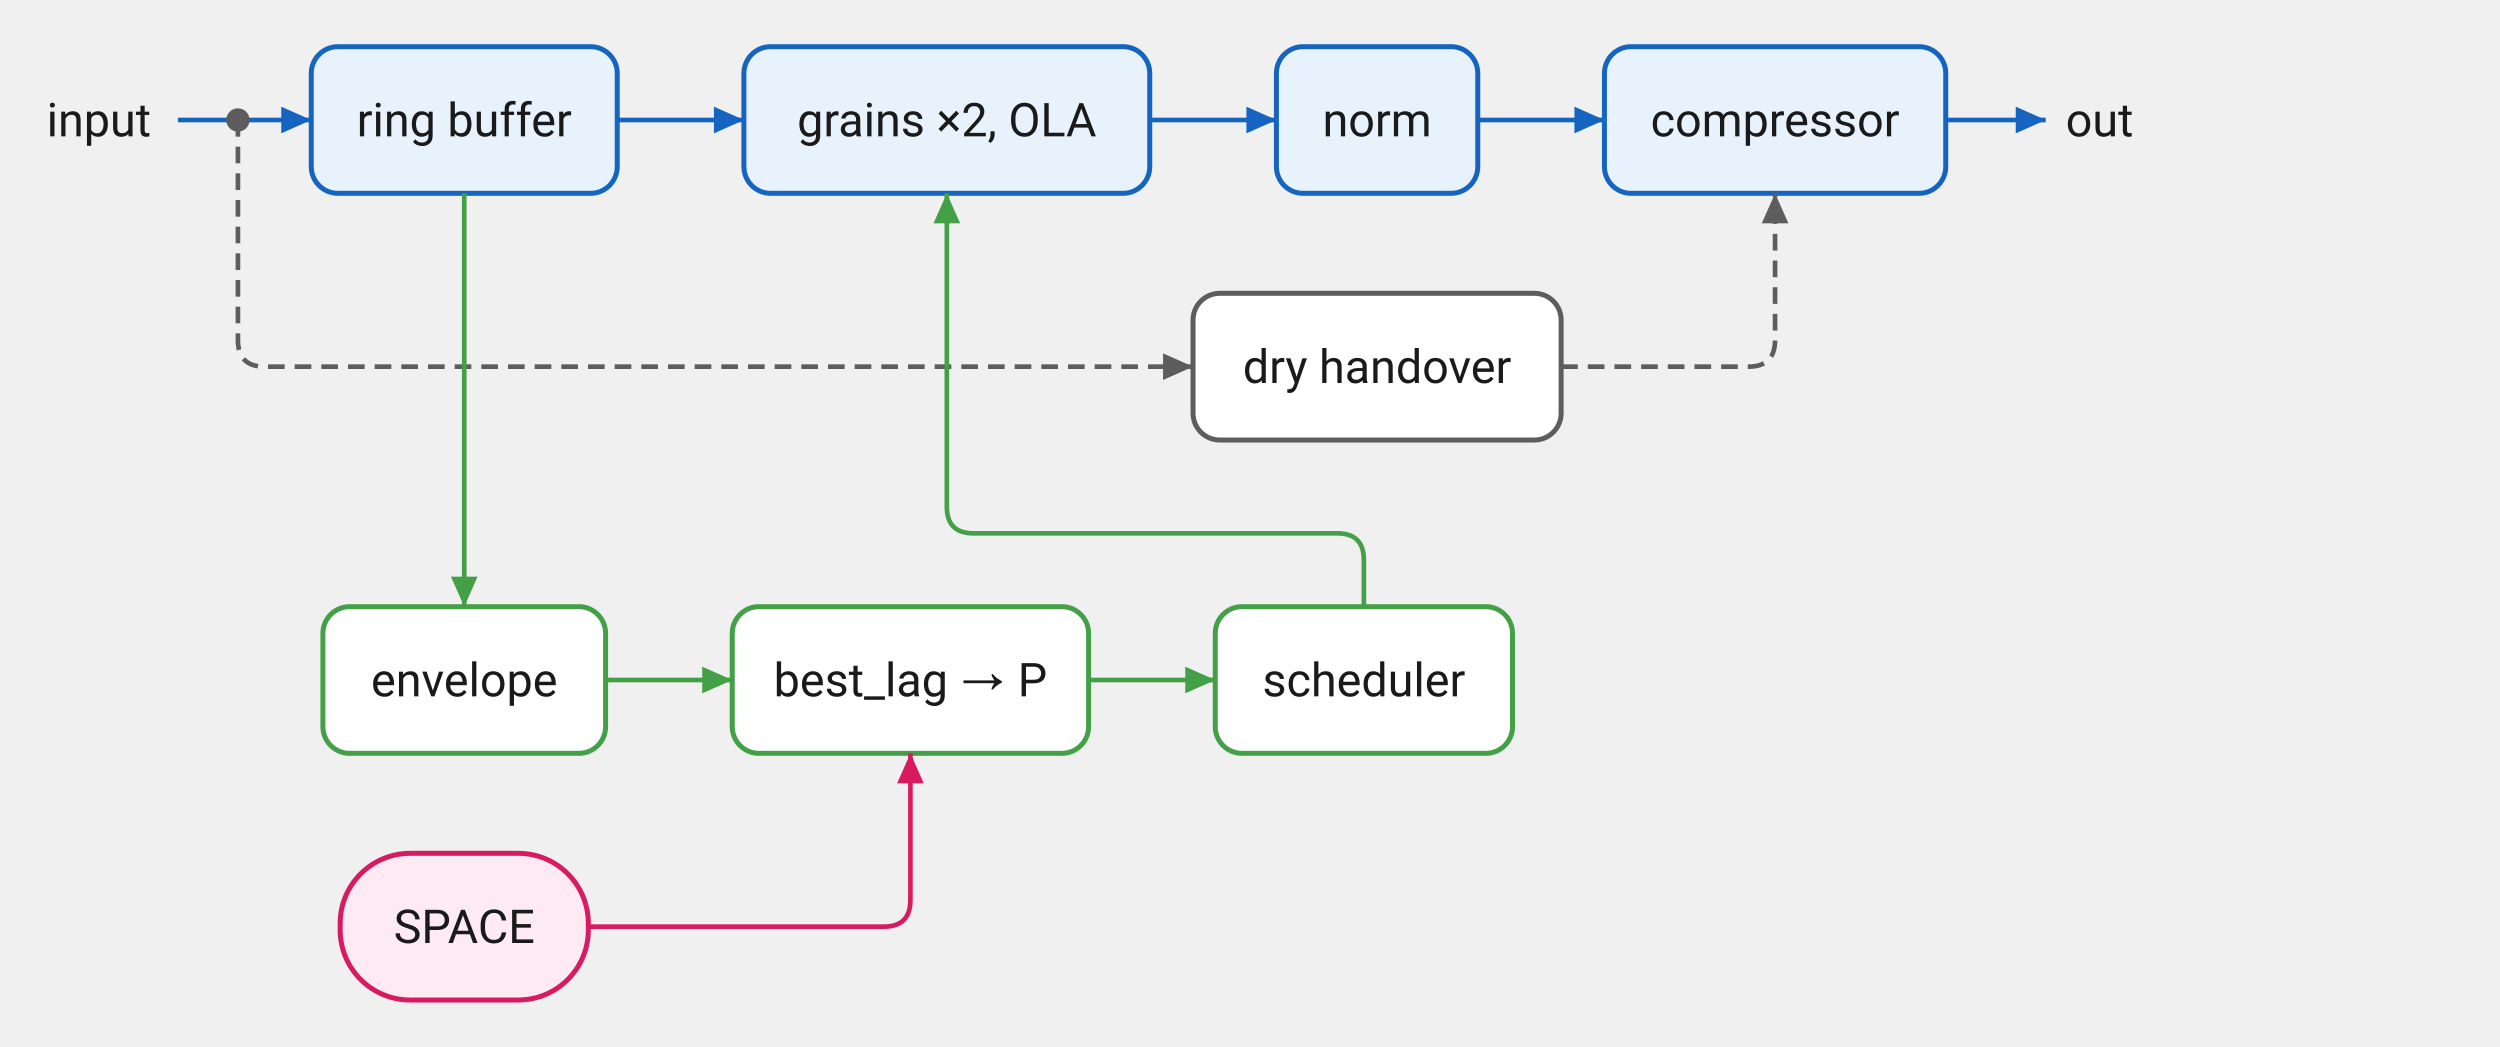
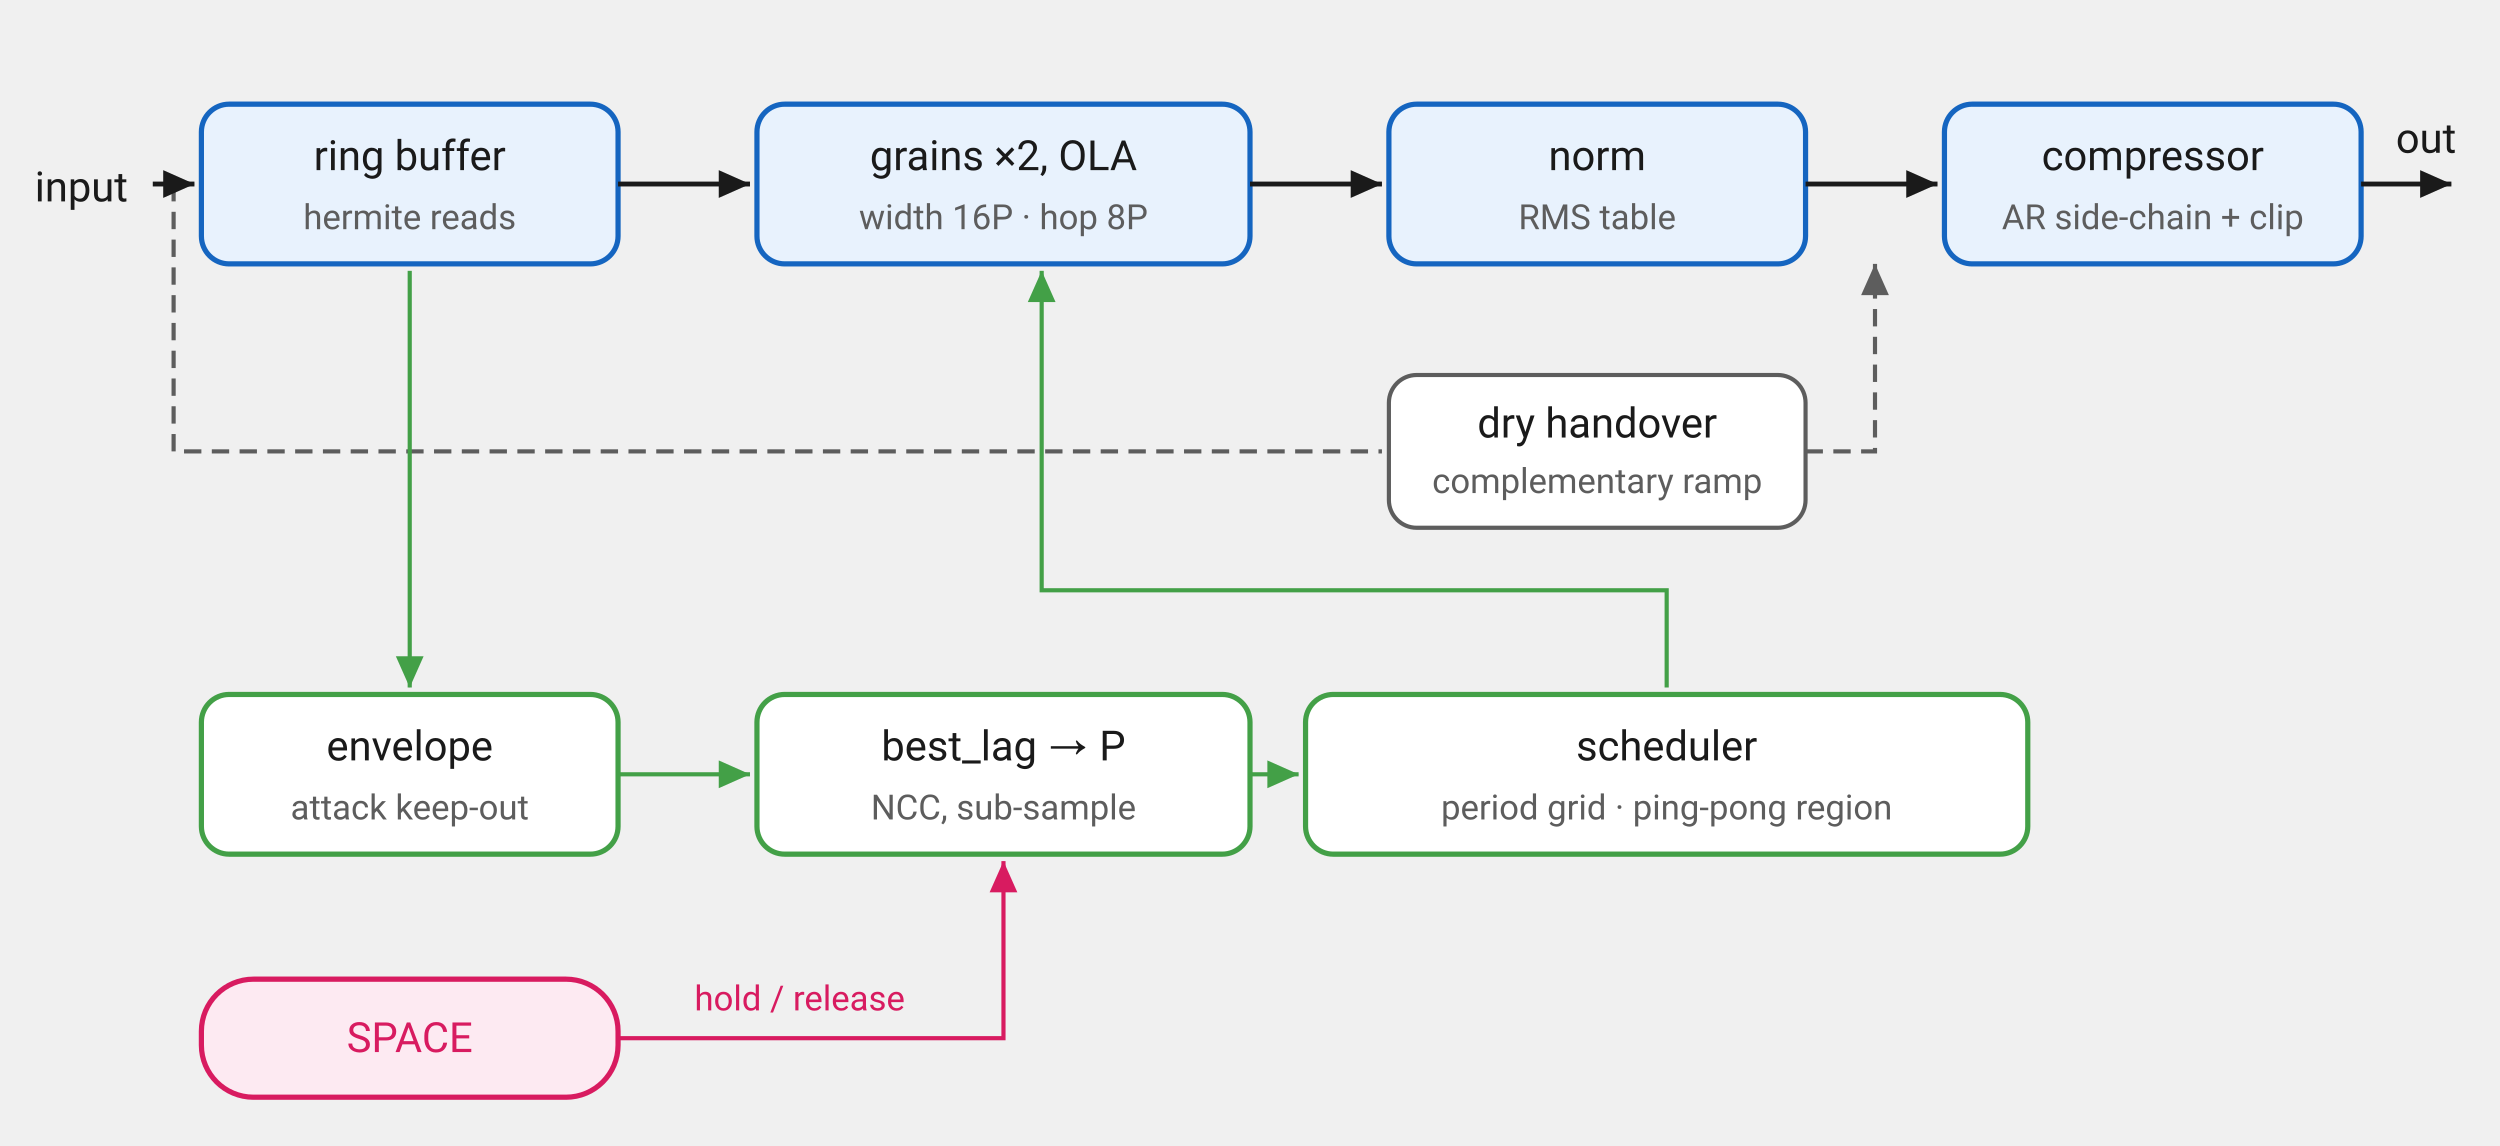
- <svg xmlns="http://www.w3.org/2000/svg" width="750" height="314" viewBox="0 0 750 314" font-family="-apple-system, BlinkMacSystemFont, &quot;Segoe UI&quot;, Roboto, Helvetica, Arial, sans-serif, &quot;Apple Color Emoji&quot;, &quot;Segoe UI Emoji&quot;, &quot;Segoe UI Symbol&quot;" font-size="14">
-   <rect x="93.375" y="14" width="91.797" height="44" rx="8" fill="#e8f2fd" stroke="#1565c0" stroke-width="1.5" />
-   <text x="139.273" y="40.9" text-anchor="middle" fill="#1a1a1a">ring buffer</text>
-   <rect x="223.172" y="14" width="121.75" height="44" rx="8" fill="#e8f2fd" stroke="#1565c0" stroke-width="1.5" />
-   <text x="284.047" y="40.9" text-anchor="middle" fill="#1a1a1a">grains ×2, OLA</text>
-   <rect x="382.922" y="14" width="60.406" height="44" rx="8" fill="#e8f2fd" stroke="#1565c0" stroke-width="1.5" />
-   <text x="413.125" y="40.9" text-anchor="middle" fill="#1a1a1a">norm</text>
-   <rect x="481.328" y="14" width="102.391" height="44" rx="8" fill="#e8f2fd" stroke="#1565c0" stroke-width="1.5" />
-   <text x="532.523" y="40.9" text-anchor="middle" fill="#1a1a1a">compressor</text>
-   <rect x="357.914" y="88" width="110.422" height="44" rx="8" fill="#ffffff" stroke="#5d5d5d" stroke-width="1.5" />
-   <text x="413.125" y="114.9" text-anchor="middle" fill="#1a1a1a">dry handover</text>
-   <rect x="96.875" y="182" width="84.797" height="44" rx="8" fill="#ffffff" stroke="#43a047" stroke-width="1.5" />
-   <text x="139.273" y="208.9" text-anchor="middle" fill="#1a1a1a">envelope</text>
-   <rect x="219.672" y="182" width="106.906" height="44" rx="8" fill="#ffffff" stroke="#43a047" stroke-width="1.5" />
-   <text x="273.125" y="208.9" text-anchor="middle" fill="#1a1a1a">best_lag → P</text>
-   <rect x="364.578" y="182" width="89.172" height="44" rx="8" fill="#ffffff" stroke="#43a047" stroke-width="1.5" />
-   <text x="409.164" y="208.9" text-anchor="middle" fill="#1a1a1a">scheduler</text>
-   <rect x="102.047" y="256" width="74.453" height="44" rx="21" fill="#fdeaf2" stroke="#d81b60" stroke-width="1.5" />
-   <text x="139.273" y="282.9" text-anchor="middle" fill="#1a1a1a">SPACE</text>
-   <line x1="53.375" y1="36" x2="93.375" y2="36" stroke="#1565c0" stroke-width="1.4" />
-   <line x1="185.172" y1="36" x2="223.172" y2="36" stroke="#1565c0" stroke-width="1.4" />
-   <line x1="344.922" y1="36" x2="382.922" y2="36" stroke="#1565c0" stroke-width="1.4" />
-   <line x1="443.328" y1="36" x2="481.328" y2="36" stroke="#1565c0" stroke-width="1.4" />
-   <line x1="583.719" y1="36" x2="613.719" y2="36" stroke="#1565c0" stroke-width="1.4" />
-   <path d="M 71.38 36 L 71.38 102 Q 71.38 110 79.38 110 L 357.91 110" fill="none" stroke="#5d5d5d" stroke-width="1.4" stroke-dasharray="5,3" />
-   <path d="M 468.34 110 L 524.52 110 Q 532.52 110 532.52 102 L 532.52 58" fill="none" stroke="#5d5d5d" stroke-width="1.4" stroke-dasharray="5,3" />
-   <line x1="139.273" y1="58" x2="139.273" y2="182" stroke="#43a047" stroke-width="1.4" />
-   <line x1="181.672" y1="204" x2="219.672" y2="204" stroke="#43a047" stroke-width="1.4" />
-   <line x1="326.578" y1="204" x2="364.578" y2="204" stroke="#43a047" stroke-width="1.4" />
-   <path d="M 409.16 182 L 409.16 168 Q 409.16 160 401.16 160 L 292.05 160 Q 284.05 160 284.05 152 L 284.05 58" fill="none" stroke="#43a047" stroke-width="1.4" />
-   <path d="M 176.5 278 L 265.12 278 Q 273.12 278 273.12 270 L 273.12 226" fill="none" stroke="#d81b60" stroke-width="1.4" />
-   <circle cx="71.375" cy="36" r="3.5" fill="#5d5d5d" />
-   <text x="14" y="40.9" fill="#1a1a1a">input</text>
-   <text x="619.719" y="40.9" fill="#1a1a1a">out</text>
-   <polygon points="93.375,36 84.375,40 84.375,32" fill="#1565c0" />
-   <polygon points="223.172,36 214.172,40 214.172,32" fill="#1565c0" />
-   <polygon points="382.922,36 373.922,40 373.922,32" fill="#1565c0" />
-   <polygon points="481.328,36 472.328,40 472.328,32" fill="#1565c0" />
-   <polygon points="613.719,36 604.719,40 604.719,32" fill="#1565c0" />
-   <polygon points="357.914,110 348.914,114 348.914,106" fill="#5d5d5d" />
-   <polygon points="532.523,58 536.523,67 528.523,67" fill="#5d5d5d" />
-   <polygon points="139.273,182 135.273,173 143.273,173" fill="#43a047" />
-   <polygon points="219.672,204 210.672,208 210.672,200" fill="#43a047" />
-   <polygon points="364.578,204 355.578,208 355.578,200" fill="#43a047" />
-   <polygon points="284.047,58 288.047,67 280.047,67" fill="#43a047" />
-   <polygon points="273.125,226 277.125,235 269.125,235" fill="#d81b60" />
+ <svg xmlns="http://www.w3.org/2000/svg" width="720" height="330" viewBox="0 0 720 330" font-family="-apple-system, BlinkMacSystemFont, &quot;Segoe UI&quot;, Roboto, Helvetica, Arial, sans-serif, &quot;Apple Color Emoji&quot;, &quot;Segoe UI Emoji&quot;, &quot;Segoe UI Symbol&quot;" font-size="12">
+   <text x="10" y="58" fill="#1a1a1a">input</text>
+   <rect x="58" y="30" width="120" height="46" rx="8" fill="#e8f2fd" stroke="#1565c0" stroke-width="1.5" />
+   <text x="118" y="49" text-anchor="middle" fill="#1a1a1a">ring buffer</text>
+   <text x="118" y="66" text-anchor="middle" fill="#5d5d5d" font-size="10">hermite reads</text>
+   <rect x="218" y="30" width="142" height="46" rx="8" fill="#e8f2fd" stroke="#1565c0" stroke-width="1.5" />
+   <text x="289" y="49" text-anchor="middle" fill="#1a1a1a">grains ×2, OLA</text>
+   <text x="289" y="66" text-anchor="middle" fill="#5d5d5d" font-size="10">width 16P · hop 8P</text>
+   <rect x="400" y="30" width="120" height="46" rx="8" fill="#e8f2fd" stroke="#1565c0" stroke-width="1.5" />
+   <text x="460" y="49" text-anchor="middle" fill="#1a1a1a">norm</text>
+   <text x="460" y="66" text-anchor="middle" fill="#5d5d5d" font-size="10">RMS table</text>
+   <rect x="560" y="30" width="120" height="46" rx="8" fill="#e8f2fd" stroke="#1565c0" stroke-width="1.5" />
+   <text x="620" y="49" text-anchor="middle" fill="#1a1a1a">compressor</text>
+   <text x="620" y="66" text-anchor="middle" fill="#5d5d5d" font-size="10">AR side-chain + clip</text>
+   <line x1="44" y1="53" x2="56" y2="53" stroke="#1a1a1a" stroke-width="1.4" />
+   <line x1="178" y1="53" x2="216" y2="53" stroke="#1a1a1a" stroke-width="1.4" />
+   <line x1="360" y1="53" x2="398" y2="53" stroke="#1a1a1a" stroke-width="1.4" />
+   <line x1="520" y1="53" x2="558" y2="53" stroke="#1a1a1a" stroke-width="1.4" />
+   <line x1="680" y1="53" x2="706" y2="53" stroke="#1a1a1a" stroke-width="1.4" />
+   <text x="690" y="44" fill="#1a1a1a">out</text>
+   <path d="M 50 53 L 50 130 L 398 130" fill="none" stroke="#5d5d5d" stroke-width="1.2" stroke-dasharray="5,3" />
+   <rect x="400" y="108" width="120" height="44" rx="8" fill="#ffffff" stroke="#5d5d5d" stroke-width="1.2" />
+   <text x="460" y="126" text-anchor="middle" fill="#1a1a1a">dry handover</text>
+   <text x="460" y="142" text-anchor="middle" fill="#5d5d5d" font-size="10">complementary ramp</text>
+   <path d="M 520 130 L 540 130 L 540 76" fill="none" stroke="#5d5d5d" stroke-width="1.2" stroke-dasharray="5,3" />
+   <rect x="58" y="200" width="120" height="46" rx="8" fill="#ffffff" stroke="#43a047" stroke-width="1.5" />
+   <text x="118" y="219" text-anchor="middle" fill="#1a1a1a">envelope</text>
+   <text x="118" y="236" text-anchor="middle" fill="#5d5d5d" font-size="10">attack keep-out</text>
+   <rect x="218" y="200" width="142" height="46" rx="8" fill="#ffffff" stroke="#43a047" stroke-width="1.5" />
+   <text x="289" y="219" text-anchor="middle" fill="#1a1a1a">best_lag → P</text>
+   <text x="289" y="236" text-anchor="middle" fill="#5d5d5d" font-size="10">NCC, sub-sample</text>
+   <rect x="376" y="200" width="208" height="46" rx="8" fill="#ffffff" stroke="#43a047" stroke-width="1.5" />
+   <text x="480" y="219" text-anchor="middle" fill="#1a1a1a">scheduler</text>
+   <text x="480" y="236" text-anchor="middle" fill="#5d5d5d" font-size="10">period grid · ping-pong region</text>
+   <line x1="118" y1="78" x2="118" y2="198" stroke="#43a047" stroke-width="1.2" />
+   <line x1="178" y1="223" x2="216" y2="223" stroke="#43a047" stroke-width="1.2" />
+   <line x1="360" y1="223" x2="374" y2="223" stroke="#43a047" stroke-width="1.2" />
+   <line x1="480" y1="198" x2="480" y2="120 " stroke="#43a047" stroke-width="1.2" opacity="0" />
+   <path d="M 480 198 L 480 170 L 300 170 L 300 78" fill="none" stroke="#43a047" stroke-width="1.2" />
+   <rect x="58" y="282" width="120" height="34" rx="15" fill="#fdeaf2" stroke="#d81b60" stroke-width="1.5" />
+   <text x="118" y="303" text-anchor="middle" fill="#d81b60">SPACE</text>
+   <path d="M 178 299 L 289 299 L 289 248" fill="none" stroke="#d81b60" stroke-width="1.2" />
+   <text x="200" y="291" fill="#d81b60" font-size="10">hold / release</text>
+   <polygon points="56.00,53.00 47.00,57.00 47.00,49.00" fill="#1a1a1a" />
+   <polygon points="216.00,53.00 207.00,57.00 207.00,49.00" fill="#1a1a1a" />
+   <polygon points="398.00,53.00 389.00,57.00 389.00,49.00" fill="#1a1a1a" />
+   <polygon points="558.00,53.00 549.00,57.00 549.00,49.00" fill="#1a1a1a" />
+   <polygon points="706.00,53.00 697.00,57.00 697.00,49.00" fill="#1a1a1a" />
+   <polygon points="118.00,198.00 114.00,189.00 122.00,189.00" fill="#43a047" />
+   <polygon points="216.00,223.00 207.00,227.00 207.00,219.00" fill="#43a047" />
+   <polygon points="374.00,223.00 365.00,227.00 365.00,219.00" fill="#43a047" />
+   <polygon points="540.00,76.00 544.00,85.00 536.00,85.00" fill="#5d5d5d" />
+   <polygon points="300.00,78.00 304.00,87.00 296.00,87.00" fill="#43a047" />
+   <polygon points="289.00,248.00 293.00,257.00 285.00,257.00" fill="#d81b60" />
</svg>
